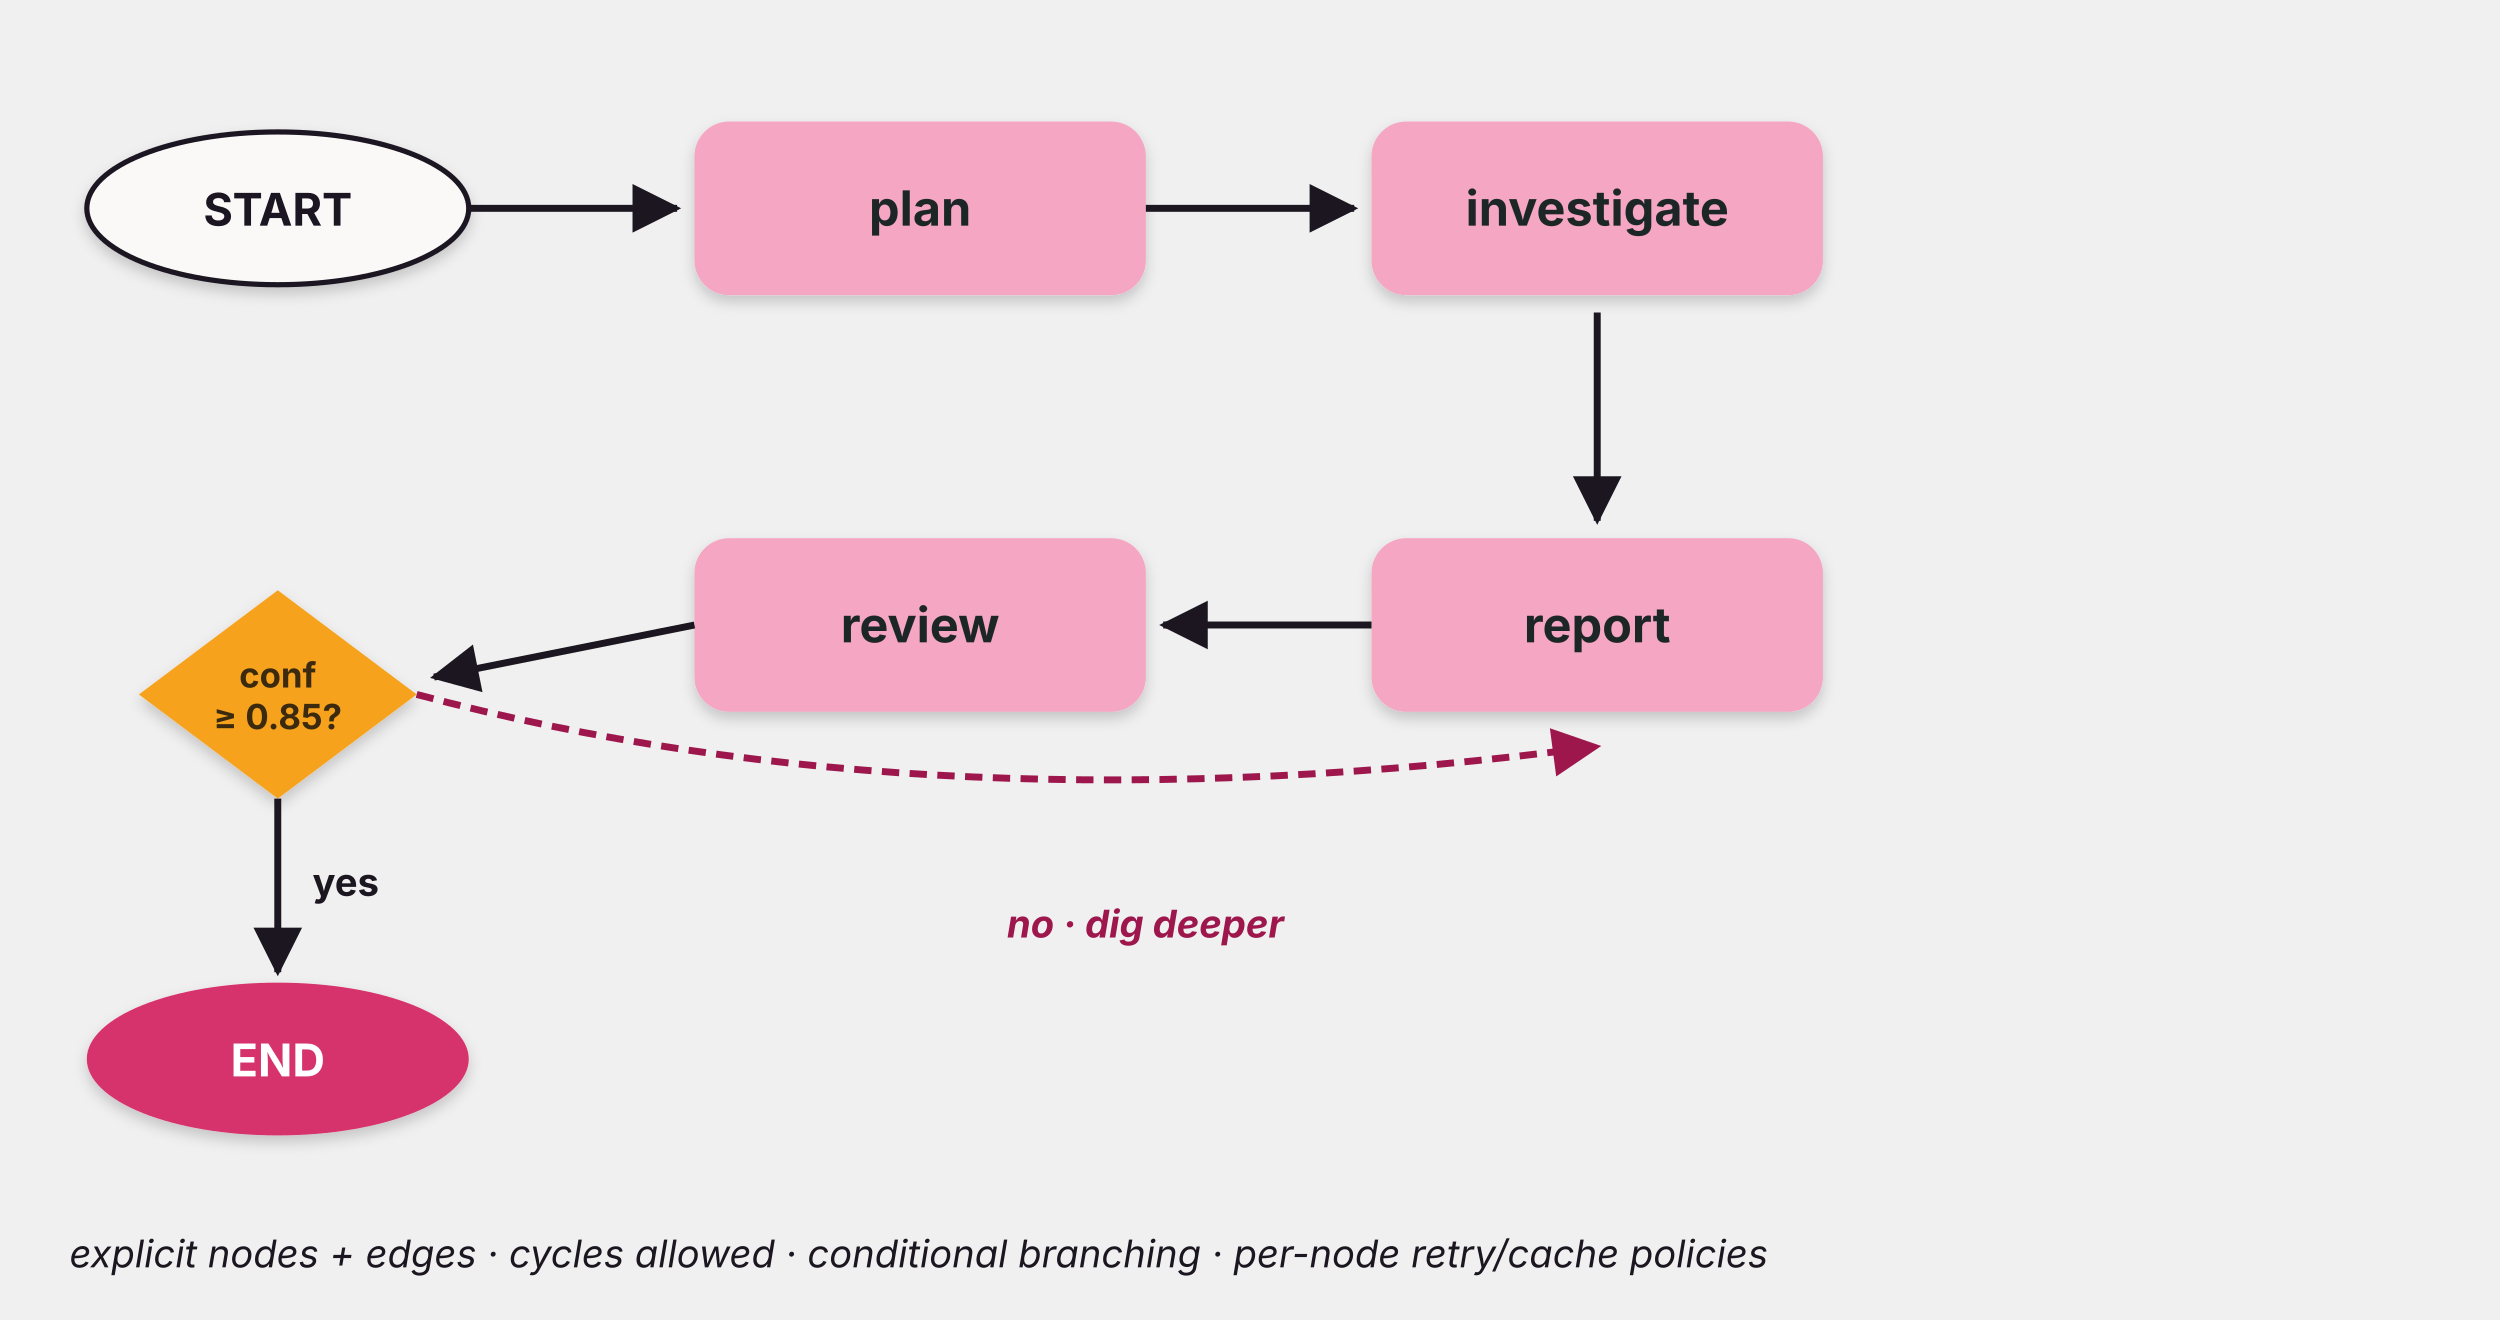
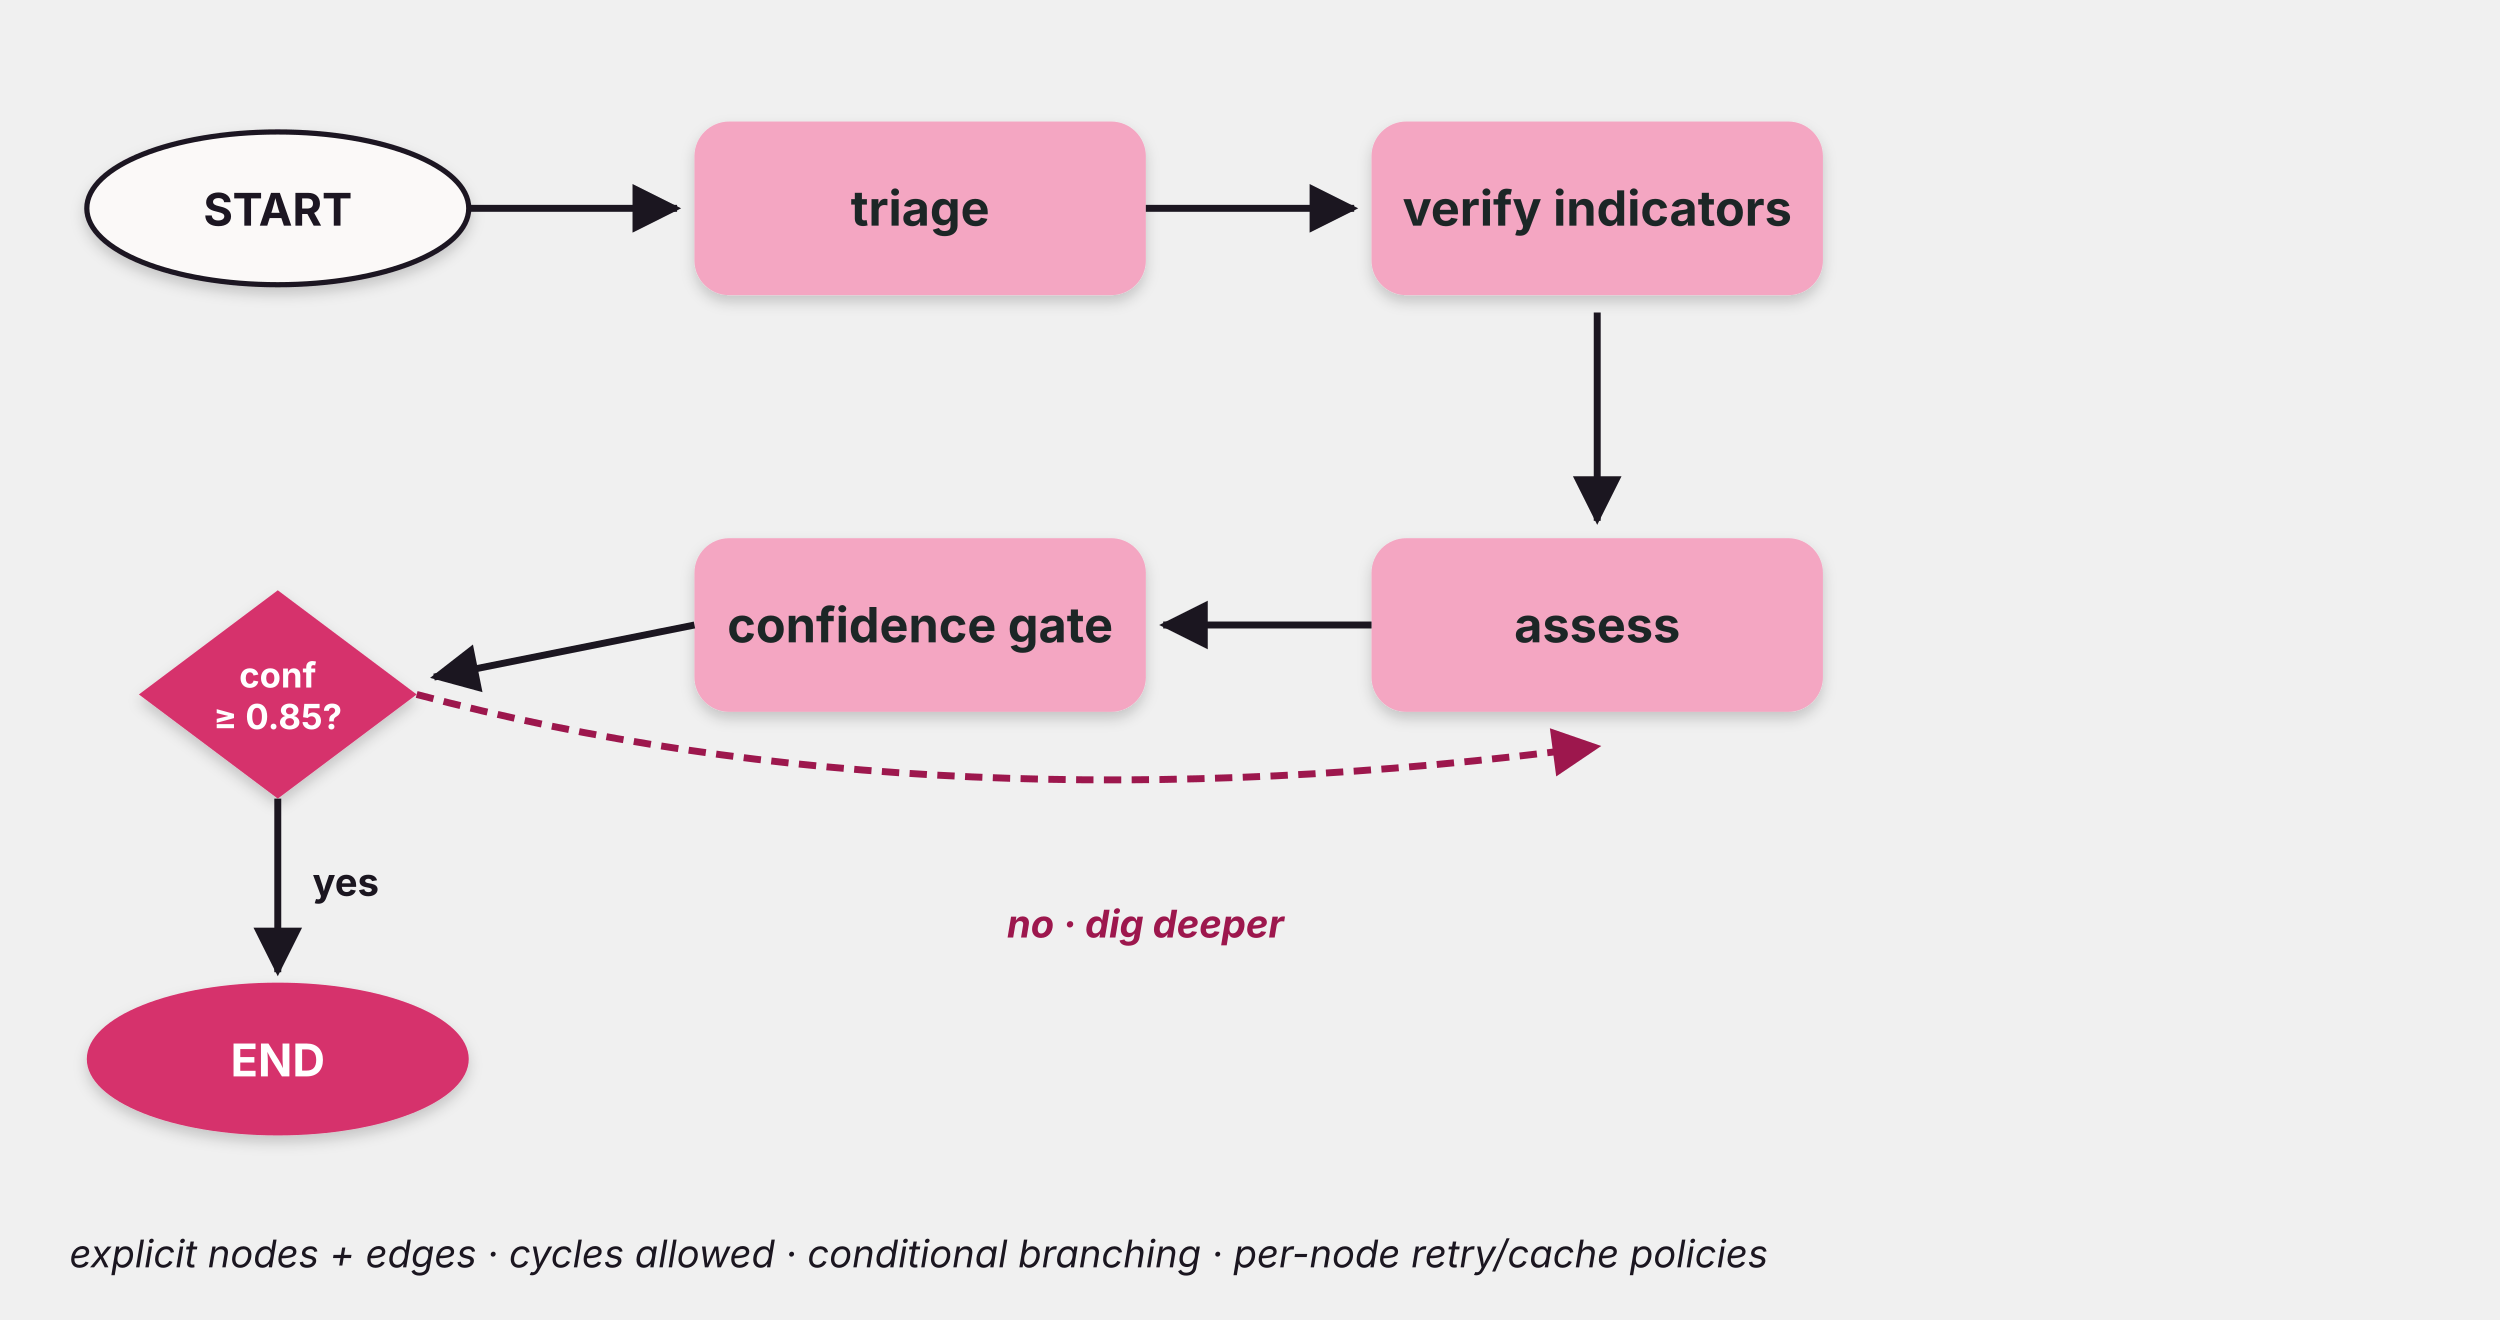
<svg xmlns="http://www.w3.org/2000/svg" viewBox="0 0 720 380" font-family="-apple-system, BlinkMacSystemFont, 'Inter', sans-serif" shape-rendering="geometricPrecision">
  <defs>
    <filter id="sh" x="-20%" y="-20%" width="140%" height="140%">
      <feGaussianBlur in="SourceAlpha" stdDeviation="2" />
      <feOffset dx="0" dy="2" result="o" />
      <feComponentTransfer>
        <feFuncA type="linear" slope="0.18" />
      </feComponentTransfer>
      <feMerge>
        <feMergeNode />
        <feMergeNode in="SourceGraphic" />
      </feMerge>
    </filter>
    <marker id="a" viewBox="0 0 12 12" refX="11" refY="6" markerWidth="7" markerHeight="7" orient="auto-start-reverse">
      <path d="M 0,0 L 12,6 L 0,12 z" fill="#1B1620" />
    </marker>
    <marker id="am" viewBox="0 0 12 12" refX="11" refY="6" markerWidth="7" markerHeight="7" orient="auto-start-reverse">
      <path d="M 0,0 L 12,6 L 0,12 z" fill="#9D174D" />
    </marker>
  </defs>
  <g filter="url(#sh)">
    <ellipse cx="80" cy="60" rx="55" ry="22" fill="#FBF9F8" stroke="#1B1620" stroke-width="1.5" />
    <text x="80" y="65" text-anchor="middle" font-size="13" font-weight="700" fill="#1B1620">START</text>
  </g>
  <g filter="url(#sh)">
    <rect x="200" y="35" width="130" height="50" rx="10" fill="#F4A6C2" />
-     <text x="265" y="65" text-anchor="middle" font-size="14" font-weight="700" fill="#1F2828">plan</text>
+     <text x="265" y="65" text-anchor="middle" font-size="14" font-weight="700" fill="#1F2828">triage</text>
  </g>
  <g filter="url(#sh)">
    <rect x="395" y="35" width="130" height="50" rx="10" fill="#F4A6C2" />
-     <text x="460" y="65" text-anchor="middle" font-size="14" font-weight="700" fill="#1F2828">investigate</text>
+     <text x="460" y="65" text-anchor="middle" font-size="14" font-weight="700" fill="#1F2828">verify indicators</text>
  </g>
  <g filter="url(#sh)">
    <rect x="395" y="155" width="130" height="50" rx="10" fill="#F4A6C2" />
-     <text x="460" y="185" text-anchor="middle" font-size="14" font-weight="700" fill="#1F2828">report</text>
+     <text x="460" y="185" text-anchor="middle" font-size="14" font-weight="700" fill="#1F2828">assess</text>
  </g>
  <g filter="url(#sh)">
    <rect x="200" y="155" width="130" height="50" rx="10" fill="#F4A6C2" />
-     <text x="265" y="185" text-anchor="middle" font-size="14" font-weight="700" fill="#1F2828">review</text>
+     <text x="265" y="185" text-anchor="middle" font-size="14" font-weight="700" fill="#1F2828">confidence gate</text>
  </g>
  <g filter="url(#sh)">
-     <polygon points="80,170 120,200 80,230 40,200" fill="#F7A21E" />
-     <text x="80" y="198" text-anchor="middle" font-size="10" font-weight="700" fill="#3A2A0F">conf</text>
-     <text x="80" y="210" text-anchor="middle" font-size="10" font-weight="700" fill="#3A2A0F">≥ 0.85?</text>
+     <polygon points="80,170 120,200 80,230 40,200" fill="#D6336C" />
+     <text x="80" y="198" text-anchor="middle" font-size="10" font-weight="700" fill="#FFFFFF">conf</text>
+     <text x="80" y="210" text-anchor="middle" font-size="10" font-weight="700" fill="#FFFFFF">≥ 0.85?</text>
  </g>
  <g filter="url(#sh)">
    <ellipse cx="80" cy="305" rx="55" ry="22" fill="#D6336C" />
    <text x="80" y="310" text-anchor="middle" font-size="13" font-weight="700" fill="#FFFFFF">END</text>
  </g>
  <line x1="135" y1="60" x2="195" y2="60" stroke="#1B1620" stroke-width="2" marker-end="url(#a)" />
  <line x1="330" y1="60" x2="390" y2="60" stroke="#1B1620" stroke-width="2" marker-end="url(#a)" />
  <line x1="460" y1="90" x2="460" y2="150" stroke="#1B1620" stroke-width="2" marker-end="url(#a)" />
  <line x1="395" y1="180" x2="335" y2="180" stroke="#1B1620" stroke-width="2" marker-end="url(#a)" />
  <line x1="200" y1="180" x2="125" y2="195" stroke="#1B1620" stroke-width="2" marker-end="url(#a)" />
  <line x1="80" y1="230" x2="80" y2="280" stroke="#1B1620" stroke-width="2" marker-end="url(#a)" />
  <text x="90" y="258" font-size="11" font-weight="700" fill="#1B1620">yes</text>
  <path d="M 120 200 Q 270 240, 460 215" stroke="#9D174D" stroke-width="2" fill="none" stroke-dasharray="5,3" marker-end="url(#am)" />
  <text x="290" y="270" font-size="11" font-weight="700" fill="#9D174D" font-style="italic">no · dig deeper</text>
  <text x="20" y="365" font-size="11" font-style="italic" fill="#1B1620">explicit nodes + edges · cycles allowed · conditional branching · per-node retry/cache policies</text>
</svg>
